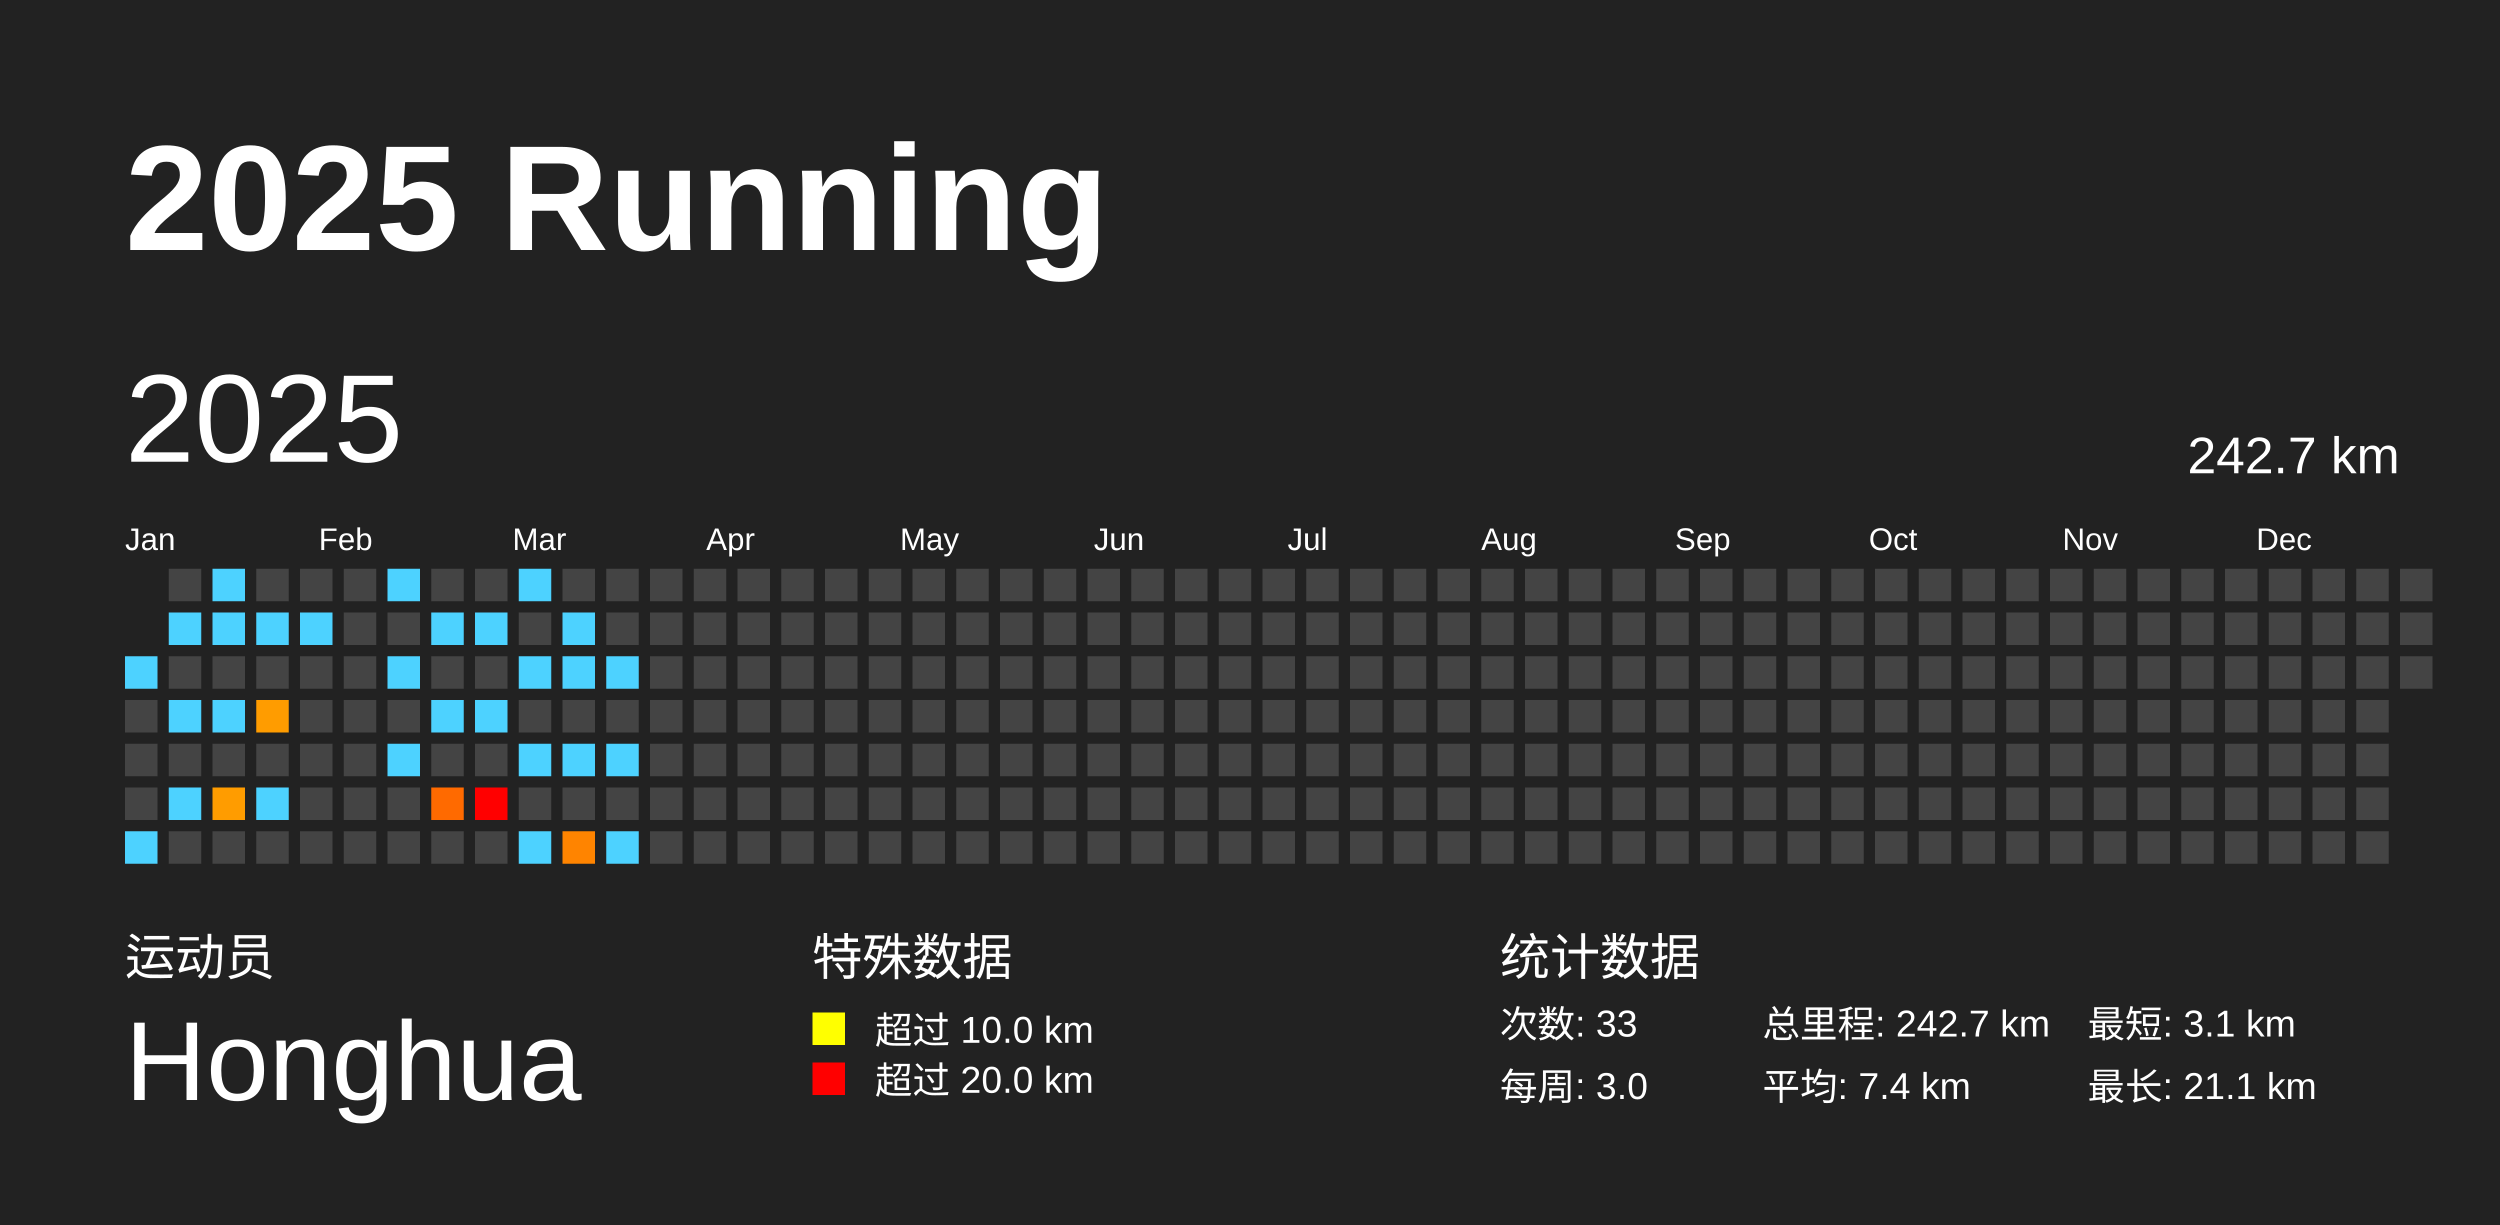
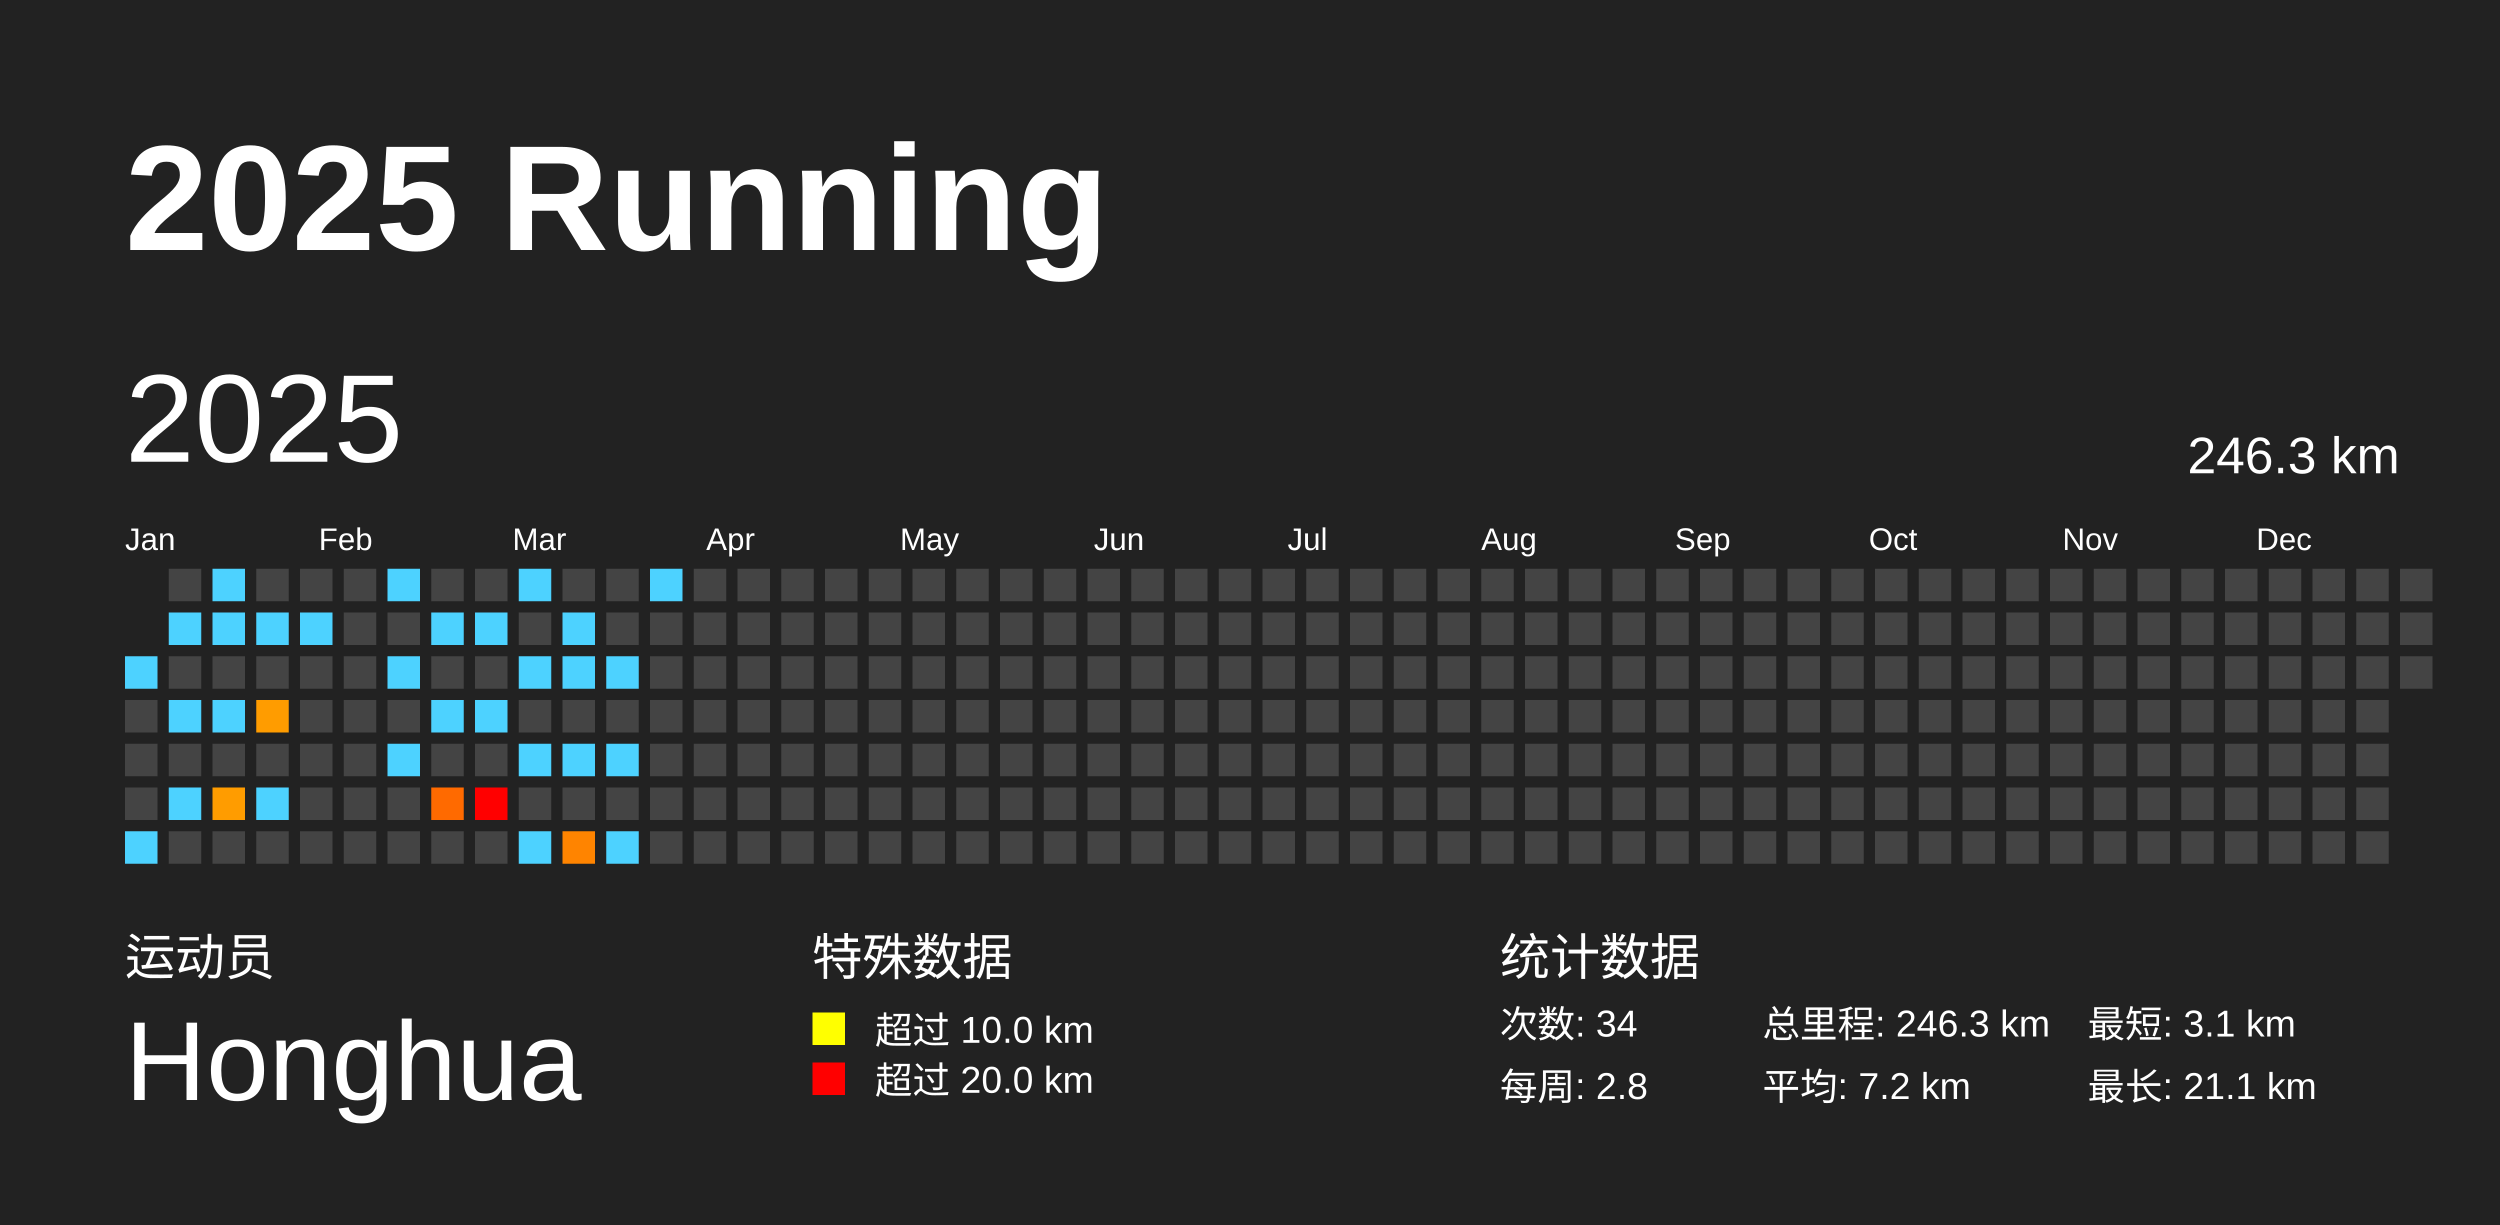
<svg xmlns="http://www.w3.org/2000/svg" baseProfile="full" height="98mm" version="1.1" viewBox="0,0,200,98" width="200mm">
  <defs />
  <rect fill="#222222" height="98" width="200" x="0" y="0" />
  <text fill="#FFFFFF" style="font-size:12px; font-family:Arial; font-weight:bold;" x="10" y="20">2025 Running</text>
  <text fill="#FFFFFF" style="font-size:4px; font-family:Arial" x="10" y="78">运动员</text>
  <text fill="#FFFFFF" style="font-size:9px; font-family:Arial" x="10" y="88">Honghua</text>
  <text fill="#FFFFFF" style="font-size:4px; font-family:Arial" x="65" y="78">特殊数据</text>
  <rect fill="yellow" height="2.6" width="2.6" x="65" y="81" />
  <text fill="#FFFFFF" style="font-size:3px; font-family:Arial" x="70" y="83.5">超过 10.0 km</text>
  <rect fill="red" height="2.6" width="2.6" x="65" y="85" />
  <text fill="#FFFFFF" style="font-size:3px; font-family:Arial" x="70" y="87.5">超过 20.0 km</text>
  <text fill="#FFFFFF" style="font-size:4px; font-family:Arial" x="120" y="78">统计数据</text>
-   <text fill="#FFFFFF" style="font-size:3px; font-family:Arial" x="120" y="83">次数: 33</text>
-   <text fill="#FFFFFF" style="font-size:3px; font-family:Arial" x="120" y="88">每周: 3.0</text>
-   <text fill="#FFFFFF" style="font-size:3px; font-family:Arial" x="141" y="83">总里程: 242.7 km</text>
-   <text fill="#FFFFFF" style="font-size:3px; font-family:Arial" x="141" y="88">平均: 7.4 km</text>
+   <text fill="#FFFFFF" style="font-size:3px; font-family:Arial" x="120" y="83">次数: 34</text>
+   <text fill="#FFFFFF" style="font-size:3px; font-family:Arial" x="120" y="88">每周: 2.8</text>
+   <text fill="#FFFFFF" style="font-size:3px; font-family:Arial" x="141" y="83">总里程: 246.3 km</text>
+   <text fill="#FFFFFF" style="font-size:3px; font-family:Arial" x="141" y="88">平均: 7.2 km</text>
  <text fill="#FFFFFF" style="font-size:3px; font-family:Arial" x="167" y="83">最短: 3.1 km</text>
  <text fill="#FFFFFF" style="font-size:3px; font-family:Arial" x="167" y="88">最长: 21.1 km</text>
  <text dominant-baseline="hanging" fill="#FFFFFF" style="font-size:10.0px; font-family:Arial;" x="10" y="30">2025</text>
-   <text dominant-baseline="hanging" fill="#FFFFFF" style="font-size:4.125px; font-family:Arial;" x="175" y="35">242.7 km</text>
+   <text dominant-baseline="hanging" fill="#FFFFFF" style="font-size:4.125px; font-family:Arial;" x="175" y="35">246.3 km</text>
  <text fill="#FFFFFF" style="font-size:2.5px; font-family:Arial" x="10.0" y="44">Jan</text>
  <text fill="#FFFFFF" style="font-size:2.5px; font-family:Arial" x="25.5" y="44">Feb</text>
  <text fill="#FFFFFF" style="font-size:2.5px; font-family:Arial" x="41.0" y="44">Mar</text>
  <text fill="#FFFFFF" style="font-size:2.5px; font-family:Arial" x="56.5" y="44">Apr</text>
  <text fill="#FFFFFF" style="font-size:2.5px; font-family:Arial" x="72.0" y="44">May</text>
  <text fill="#FFFFFF" style="font-size:2.5px; font-family:Arial" x="87.5" y="44">Jun</text>
  <text fill="#FFFFFF" style="font-size:2.5px; font-family:Arial" x="103.0" y="44">Jul</text>
  <text fill="#FFFFFF" style="font-size:2.5px; font-family:Arial" x="118.5" y="44">Aug</text>
  <text fill="#FFFFFF" style="font-size:2.5px; font-family:Arial" x="134.0" y="44">Sep</text>
  <text fill="#FFFFFF" style="font-size:2.5px; font-family:Arial" x="149.5" y="44">Oct</text>
  <text fill="#FFFFFF" style="font-size:2.5px; font-family:Arial" x="165.0" y="44">Nov</text>
  <text fill="#FFFFFF" style="font-size:2.5px; font-family:Arial" x="180.5" y="44">Dec</text>
  <rect fill="#4dd2ff" height="2.6" width="2.6" x="10.0" y="52.5" />
  <rect fill="#444444" height="2.6" width="2.6" x="10.0" y="56.0" />
  <rect fill="#444444" height="2.6" width="2.6" x="10.0" y="59.5" />
  <rect fill="#444444" height="2.6" width="2.6" x="10.0" y="63.0" />
  <rect fill="#4dd2ff" height="2.6" width="2.6" x="10.0" y="66.5" />
  <rect fill="#444444" height="2.6" width="2.6" x="13.5" y="45.5" />
  <rect fill="#4dd2ff" height="2.6" width="2.6" x="13.5" y="49.0" />
  <rect fill="#444444" height="2.6" width="2.6" x="13.5" y="52.5" />
  <rect fill="#4dd2ff" height="2.6" width="2.6" x="13.5" y="56.0" />
  <rect fill="#444444" height="2.6" width="2.6" x="13.5" y="59.5" />
  <rect fill="#4dd2ff" height="2.6" width="2.6" x="13.5" y="63.0" />
  <rect fill="#444444" height="2.6" width="2.6" x="13.5" y="66.5" />
  <rect fill="#4dd2ff" height="2.6" width="2.6" x="17.0" y="45.5" />
  <rect fill="#4dd2ff" height="2.6" width="2.6" x="17.0" y="49.0" />
  <rect fill="#444444" height="2.6" width="2.6" x="17.0" y="52.5" />
  <rect fill="#4dd2ff" height="2.6" width="2.6" x="17.0" y="56.0" />
  <rect fill="#444444" height="2.6" width="2.6" x="17.0" y="59.5" />
  <rect fill="#ff9c00" height="2.6" width="2.6" x="17.0" y="63.0" />
  <rect fill="#444444" height="2.6" width="2.6" x="17.0" y="66.5" />
  <rect fill="#444444" height="2.6" width="2.6" x="20.5" y="45.5" />
  <rect fill="#4dd2ff" height="2.6" width="2.6" x="20.5" y="49.0" />
  <rect fill="#444444" height="2.6" width="2.6" x="20.5" y="52.5" />
  <rect fill="#ff9c00" height="2.6" width="2.6" x="20.5" y="56.0" />
  <rect fill="#444444" height="2.6" width="2.6" x="20.5" y="59.5" />
  <rect fill="#4dd2ff" height="2.6" width="2.6" x="20.5" y="63.0" />
  <rect fill="#444444" height="2.6" width="2.6" x="20.5" y="66.5" />
  <rect fill="#444444" height="2.6" width="2.6" x="24.0" y="45.5" />
  <rect fill="#4dd2ff" height="2.6" width="2.6" x="24.0" y="49.0" />
  <rect fill="#444444" height="2.6" width="2.6" x="24.0" y="52.5" />
  <rect fill="#444444" height="2.6" width="2.6" x="24.0" y="56.0" />
  <rect fill="#444444" height="2.6" width="2.6" x="24.0" y="59.5" />
  <rect fill="#444444" height="2.6" width="2.6" x="24.0" y="63.0" />
  <rect fill="#444444" height="2.6" width="2.6" x="24.0" y="66.5" />
  <rect fill="#444444" height="2.6" width="2.6" x="27.5" y="45.5" />
  <rect fill="#444444" height="2.6" width="2.6" x="27.5" y="49.0" />
  <rect fill="#444444" height="2.6" width="2.6" x="27.5" y="52.5" />
  <rect fill="#444444" height="2.6" width="2.6" x="27.5" y="56.0" />
  <rect fill="#444444" height="2.6" width="2.6" x="27.5" y="59.5" />
  <rect fill="#444444" height="2.6" width="2.6" x="27.5" y="63.0" />
  <rect fill="#444444" height="2.6" width="2.6" x="27.5" y="66.5" />
  <rect fill="#4dd2ff" height="2.6" width="2.6" x="31.0" y="45.5" />
  <rect fill="#444444" height="2.6" width="2.6" x="31.0" y="49.0" />
  <rect fill="#4dd2ff" height="2.6" width="2.6" x="31.0" y="52.5" />
  <rect fill="#444444" height="2.6" width="2.6" x="31.0" y="56.0" />
  <rect fill="#4dd2ff" height="2.6" width="2.6" x="31.0" y="59.5" />
  <rect fill="#444444" height="2.6" width="2.6" x="31.0" y="63.0" />
  <rect fill="#444444" height="2.6" width="2.6" x="31.0" y="66.5" />
  <rect fill="#444444" height="2.6" width="2.6" x="34.5" y="45.5" />
  <rect fill="#4dd2ff" height="2.6" width="2.6" x="34.5" y="49.0" />
  <rect fill="#444444" height="2.6" width="2.6" x="34.5" y="52.5" />
  <rect fill="#4dd2ff" height="2.6" width="2.6" x="34.5" y="56.0" />
  <rect fill="#444444" height="2.6" width="2.6" x="34.5" y="59.5" />
  <rect fill="#ff6a00" height="2.6" width="2.6" x="34.5" y="63.0" />
  <rect fill="#444444" height="2.6" width="2.6" x="34.5" y="66.5" />
  <rect fill="#444444" height="2.6" width="2.6" x="38.0" y="45.5" />
  <rect fill="#4dd2ff" height="2.6" width="2.6" x="38.0" y="49.0" />
  <rect fill="#444444" height="2.6" width="2.6" x="38.0" y="52.5" />
  <rect fill="#4dd2ff" height="2.6" width="2.6" x="38.0" y="56.0" />
  <rect fill="#444444" height="2.6" width="2.6" x="38.0" y="59.5" />
  <rect fill="red" height="2.6" width="2.6" x="38.0" y="63.0" />
  <rect fill="#444444" height="2.6" width="2.6" x="38.0" y="66.5" />
  <rect fill="#4dd2ff" height="2.6" width="2.6" x="41.5" y="45.5" />
  <rect fill="#444444" height="2.6" width="2.6" x="41.5" y="49.0" />
  <rect fill="#4dd2ff" height="2.6" width="2.6" x="41.5" y="52.5" />
  <rect fill="#444444" height="2.6" width="2.6" x="41.5" y="56.0" />
  <rect fill="#4dd2ff" height="2.6" width="2.6" x="41.5" y="59.5" />
  <rect fill="#444444" height="2.6" width="2.6" x="41.5" y="63.0" />
  <rect fill="#4dd2ff" height="2.6" width="2.6" x="41.5" y="66.5" />
  <rect fill="#444444" height="2.6" width="2.6" x="45.0" y="45.5" />
  <rect fill="#4dd2ff" height="2.6" width="2.6" x="45.0" y="49.0" />
  <rect fill="#4dd2ff" height="2.6" width="2.6" x="45.0" y="52.5" />
  <rect fill="#444444" height="2.6" width="2.6" x="45.0" y="56.0" />
  <rect fill="#4dd2ff" height="2.6" width="2.6" x="45.0" y="59.5" />
  <rect fill="#444444" height="2.6" width="2.6" x="45.0" y="63.0" />
  <rect fill="#ff8400" height="2.6" width="2.6" x="45.0" y="66.5" />
  <rect fill="#444444" height="2.6" width="2.6" x="48.5" y="45.5" />
  <rect fill="#444444" height="2.6" width="2.6" x="48.5" y="49.0" />
  <rect fill="#4dd2ff" height="2.6" width="2.6" x="48.5" y="52.5" />
  <rect fill="#444444" height="2.6" width="2.6" x="48.5" y="56.0" />
  <rect fill="#4dd2ff" height="2.6" width="2.6" x="48.5" y="59.5" />
  <rect fill="#444444" height="2.6" width="2.6" x="48.5" y="63.0" />
  <rect fill="#4dd2ff" height="2.6" width="2.6" x="48.5" y="66.5" />
-   <rect fill="#444444" height="2.6" width="2.6" x="52.0" y="45.5" />
+   <rect fill="#4dd2ff" height="2.6" width="2.6" x="52.0" y="45.5" />
  <rect fill="#444444" height="2.6" width="2.6" x="52.0" y="49.0" />
  <rect fill="#444444" height="2.6" width="2.6" x="52.0" y="52.5" />
  <rect fill="#444444" height="2.6" width="2.6" x="52.0" y="56.0" />
  <rect fill="#444444" height="2.6" width="2.6" x="52.0" y="59.5" />
  <rect fill="#444444" height="2.6" width="2.6" x="52.0" y="63.0" />
  <rect fill="#444444" height="2.6" width="2.6" x="52.0" y="66.5" />
  <rect fill="#444444" height="2.6" width="2.6" x="55.5" y="45.5" />
  <rect fill="#444444" height="2.6" width="2.6" x="55.5" y="49.0" />
  <rect fill="#444444" height="2.6" width="2.6" x="55.5" y="52.5" />
  <rect fill="#444444" height="2.6" width="2.6" x="55.5" y="56.0" />
  <rect fill="#444444" height="2.6" width="2.6" x="55.5" y="59.5" />
  <rect fill="#444444" height="2.6" width="2.6" x="55.5" y="63.0" />
  <rect fill="#444444" height="2.6" width="2.6" x="55.5" y="66.5" />
  <rect fill="#444444" height="2.6" width="2.6" x="59.0" y="45.5" />
  <rect fill="#444444" height="2.6" width="2.6" x="59.0" y="49.0" />
  <rect fill="#444444" height="2.6" width="2.6" x="59.0" y="52.5" />
  <rect fill="#444444" height="2.6" width="2.6" x="59.0" y="56.0" />
  <rect fill="#444444" height="2.6" width="2.6" x="59.0" y="59.5" />
  <rect fill="#444444" height="2.6" width="2.6" x="59.0" y="63.0" />
  <rect fill="#444444" height="2.6" width="2.6" x="59.0" y="66.5" />
  <rect fill="#444444" height="2.6" width="2.6" x="62.5" y="45.5" />
  <rect fill="#444444" height="2.6" width="2.6" x="62.5" y="49.0" />
  <rect fill="#444444" height="2.6" width="2.6" x="62.5" y="52.5" />
  <rect fill="#444444" height="2.6" width="2.6" x="62.5" y="56.0" />
  <rect fill="#444444" height="2.6" width="2.6" x="62.5" y="59.5" />
  <rect fill="#444444" height="2.6" width="2.6" x="62.5" y="63.0" />
  <rect fill="#444444" height="2.6" width="2.6" x="62.5" y="66.5" />
  <rect fill="#444444" height="2.6" width="2.6" x="66.0" y="45.5" />
  <rect fill="#444444" height="2.6" width="2.6" x="66.0" y="49.0" />
  <rect fill="#444444" height="2.6" width="2.6" x="66.0" y="52.5" />
  <rect fill="#444444" height="2.6" width="2.6" x="66.0" y="56.0" />
  <rect fill="#444444" height="2.6" width="2.6" x="66.0" y="59.5" />
  <rect fill="#444444" height="2.6" width="2.6" x="66.0" y="63.0" />
  <rect fill="#444444" height="2.6" width="2.6" x="66.0" y="66.5" />
  <rect fill="#444444" height="2.6" width="2.6" x="69.5" y="45.5" />
  <rect fill="#444444" height="2.6" width="2.6" x="69.5" y="49.0" />
  <rect fill="#444444" height="2.6" width="2.6" x="69.5" y="52.5" />
  <rect fill="#444444" height="2.6" width="2.6" x="69.5" y="56.0" />
  <rect fill="#444444" height="2.6" width="2.6" x="69.5" y="59.5" />
  <rect fill="#444444" height="2.6" width="2.6" x="69.5" y="63.0" />
  <rect fill="#444444" height="2.6" width="2.6" x="69.5" y="66.5" />
  <rect fill="#444444" height="2.6" width="2.6" x="73.0" y="45.5" />
  <rect fill="#444444" height="2.6" width="2.6" x="73.0" y="49.0" />
  <rect fill="#444444" height="2.6" width="2.6" x="73.0" y="52.5" />
  <rect fill="#444444" height="2.6" width="2.6" x="73.0" y="56.0" />
  <rect fill="#444444" height="2.6" width="2.6" x="73.0" y="59.5" />
  <rect fill="#444444" height="2.6" width="2.6" x="73.0" y="63.0" />
  <rect fill="#444444" height="2.6" width="2.6" x="73.0" y="66.5" />
  <rect fill="#444444" height="2.6" width="2.6" x="76.5" y="45.5" />
  <rect fill="#444444" height="2.6" width="2.6" x="76.5" y="49.0" />
  <rect fill="#444444" height="2.6" width="2.6" x="76.5" y="52.5" />
  <rect fill="#444444" height="2.6" width="2.6" x="76.5" y="56.0" />
  <rect fill="#444444" height="2.6" width="2.6" x="76.5" y="59.5" />
  <rect fill="#444444" height="2.6" width="2.6" x="76.5" y="63.0" />
  <rect fill="#444444" height="2.6" width="2.6" x="76.5" y="66.5" />
  <rect fill="#444444" height="2.6" width="2.6" x="80.0" y="45.5" />
  <rect fill="#444444" height="2.6" width="2.6" x="80.0" y="49.0" />
  <rect fill="#444444" height="2.6" width="2.6" x="80.0" y="52.5" />
  <rect fill="#444444" height="2.6" width="2.6" x="80.0" y="56.0" />
  <rect fill="#444444" height="2.6" width="2.6" x="80.0" y="59.5" />
  <rect fill="#444444" height="2.6" width="2.6" x="80.0" y="63.0" />
  <rect fill="#444444" height="2.6" width="2.6" x="80.0" y="66.5" />
  <rect fill="#444444" height="2.6" width="2.6" x="83.5" y="45.5" />
  <rect fill="#444444" height="2.6" width="2.6" x="83.5" y="49.0" />
  <rect fill="#444444" height="2.6" width="2.6" x="83.5" y="52.5" />
  <rect fill="#444444" height="2.6" width="2.6" x="83.5" y="56.0" />
  <rect fill="#444444" height="2.6" width="2.6" x="83.5" y="59.5" />
  <rect fill="#444444" height="2.6" width="2.6" x="83.5" y="63.0" />
  <rect fill="#444444" height="2.6" width="2.6" x="83.5" y="66.5" />
  <rect fill="#444444" height="2.6" width="2.6" x="87.0" y="45.5" />
  <rect fill="#444444" height="2.6" width="2.6" x="87.0" y="49.0" />
  <rect fill="#444444" height="2.6" width="2.6" x="87.0" y="52.5" />
  <rect fill="#444444" height="2.6" width="2.6" x="87.0" y="56.0" />
  <rect fill="#444444" height="2.6" width="2.6" x="87.0" y="59.5" />
  <rect fill="#444444" height="2.6" width="2.6" x="87.0" y="63.0" />
  <rect fill="#444444" height="2.6" width="2.6" x="87.0" y="66.5" />
  <rect fill="#444444" height="2.6" width="2.6" x="90.5" y="45.5" />
  <rect fill="#444444" height="2.6" width="2.6" x="90.5" y="49.0" />
  <rect fill="#444444" height="2.6" width="2.6" x="90.5" y="52.5" />
  <rect fill="#444444" height="2.6" width="2.6" x="90.5" y="56.0" />
  <rect fill="#444444" height="2.6" width="2.6" x="90.5" y="59.5" />
  <rect fill="#444444" height="2.6" width="2.6" x="90.5" y="63.0" />
  <rect fill="#444444" height="2.6" width="2.6" x="90.5" y="66.5" />
  <rect fill="#444444" height="2.6" width="2.6" x="94.0" y="45.5" />
  <rect fill="#444444" height="2.6" width="2.6" x="94.0" y="49.0" />
  <rect fill="#444444" height="2.6" width="2.6" x="94.0" y="52.5" />
  <rect fill="#444444" height="2.6" width="2.6" x="94.0" y="56.0" />
  <rect fill="#444444" height="2.6" width="2.6" x="94.0" y="59.5" />
  <rect fill="#444444" height="2.6" width="2.6" x="94.0" y="63.0" />
  <rect fill="#444444" height="2.6" width="2.6" x="94.0" y="66.5" />
  <rect fill="#444444" height="2.6" width="2.6" x="97.5" y="45.5" />
  <rect fill="#444444" height="2.6" width="2.6" x="97.5" y="49.0" />
  <rect fill="#444444" height="2.6" width="2.6" x="97.5" y="52.5" />
  <rect fill="#444444" height="2.6" width="2.6" x="97.5" y="56.0" />
  <rect fill="#444444" height="2.6" width="2.6" x="97.5" y="59.5" />
  <rect fill="#444444" height="2.6" width="2.6" x="97.5" y="63.0" />
  <rect fill="#444444" height="2.6" width="2.6" x="97.5" y="66.5" />
  <rect fill="#444444" height="2.6" width="2.6" x="101.0" y="45.5" />
  <rect fill="#444444" height="2.6" width="2.6" x="101.0" y="49.0" />
  <rect fill="#444444" height="2.6" width="2.6" x="101.0" y="52.5" />
  <rect fill="#444444" height="2.6" width="2.6" x="101.0" y="56.0" />
  <rect fill="#444444" height="2.6" width="2.6" x="101.0" y="59.5" />
  <rect fill="#444444" height="2.6" width="2.6" x="101.0" y="63.0" />
  <rect fill="#444444" height="2.6" width="2.6" x="101.0" y="66.5" />
  <rect fill="#444444" height="2.6" width="2.6" x="104.5" y="45.5" />
  <rect fill="#444444" height="2.6" width="2.6" x="104.5" y="49.0" />
  <rect fill="#444444" height="2.6" width="2.6" x="104.5" y="52.5" />
  <rect fill="#444444" height="2.6" width="2.6" x="104.5" y="56.0" />
  <rect fill="#444444" height="2.6" width="2.6" x="104.5" y="59.5" />
  <rect fill="#444444" height="2.6" width="2.6" x="104.5" y="63.0" />
  <rect fill="#444444" height="2.6" width="2.6" x="104.5" y="66.5" />
  <rect fill="#444444" height="2.6" width="2.6" x="108.0" y="45.5" />
  <rect fill="#444444" height="2.6" width="2.6" x="108.0" y="49.0" />
  <rect fill="#444444" height="2.6" width="2.6" x="108.0" y="52.5" />
  <rect fill="#444444" height="2.6" width="2.6" x="108.0" y="56.0" />
  <rect fill="#444444" height="2.6" width="2.6" x="108.0" y="59.5" />
  <rect fill="#444444" height="2.6" width="2.6" x="108.0" y="63.0" />
  <rect fill="#444444" height="2.6" width="2.6" x="108.0" y="66.5" />
  <rect fill="#444444" height="2.6" width="2.6" x="111.5" y="45.5" />
  <rect fill="#444444" height="2.6" width="2.6" x="111.5" y="49.0" />
  <rect fill="#444444" height="2.6" width="2.6" x="111.5" y="52.5" />
  <rect fill="#444444" height="2.6" width="2.6" x="111.5" y="56.0" />
  <rect fill="#444444" height="2.6" width="2.6" x="111.5" y="59.5" />
  <rect fill="#444444" height="2.6" width="2.6" x="111.5" y="63.0" />
  <rect fill="#444444" height="2.6" width="2.6" x="111.5" y="66.5" />
  <rect fill="#444444" height="2.6" width="2.6" x="115.0" y="45.5" />
  <rect fill="#444444" height="2.6" width="2.6" x="115.0" y="49.0" />
  <rect fill="#444444" height="2.6" width="2.6" x="115.0" y="52.5" />
  <rect fill="#444444" height="2.6" width="2.6" x="115.0" y="56.0" />
  <rect fill="#444444" height="2.6" width="2.6" x="115.0" y="59.5" />
  <rect fill="#444444" height="2.6" width="2.6" x="115.0" y="63.0" />
  <rect fill="#444444" height="2.6" width="2.6" x="115.0" y="66.5" />
  <rect fill="#444444" height="2.6" width="2.6" x="118.5" y="45.5" />
  <rect fill="#444444" height="2.6" width="2.6" x="118.5" y="49.0" />
  <rect fill="#444444" height="2.6" width="2.6" x="118.5" y="52.5" />
  <rect fill="#444444" height="2.6" width="2.6" x="118.5" y="56.0" />
  <rect fill="#444444" height="2.6" width="2.6" x="118.5" y="59.5" />
  <rect fill="#444444" height="2.6" width="2.6" x="118.5" y="63.0" />
  <rect fill="#444444" height="2.6" width="2.6" x="118.5" y="66.5" />
  <rect fill="#444444" height="2.6" width="2.6" x="122.0" y="45.5" />
  <rect fill="#444444" height="2.6" width="2.6" x="122.0" y="49.0" />
  <rect fill="#444444" height="2.6" width="2.6" x="122.0" y="52.5" />
  <rect fill="#444444" height="2.6" width="2.6" x="122.0" y="56.0" />
  <rect fill="#444444" height="2.6" width="2.6" x="122.0" y="59.5" />
  <rect fill="#444444" height="2.6" width="2.6" x="122.0" y="63.0" />
  <rect fill="#444444" height="2.6" width="2.6" x="122.0" y="66.5" />
  <rect fill="#444444" height="2.6" width="2.6" x="125.5" y="45.5" />
  <rect fill="#444444" height="2.6" width="2.6" x="125.5" y="49.0" />
  <rect fill="#444444" height="2.6" width="2.6" x="125.5" y="52.5" />
  <rect fill="#444444" height="2.6" width="2.6" x="125.5" y="56.0" />
  <rect fill="#444444" height="2.6" width="2.6" x="125.5" y="59.5" />
  <rect fill="#444444" height="2.6" width="2.6" x="125.5" y="63.0" />
  <rect fill="#444444" height="2.6" width="2.6" x="125.5" y="66.5" />
  <rect fill="#444444" height="2.6" width="2.6" x="129.0" y="45.5" />
  <rect fill="#444444" height="2.6" width="2.6" x="129.0" y="49.0" />
  <rect fill="#444444" height="2.6" width="2.6" x="129.0" y="52.5" />
  <rect fill="#444444" height="2.6" width="2.6" x="129.0" y="56.0" />
  <rect fill="#444444" height="2.6" width="2.6" x="129.0" y="59.5" />
  <rect fill="#444444" height="2.6" width="2.6" x="129.0" y="63.0" />
  <rect fill="#444444" height="2.6" width="2.6" x="129.0" y="66.5" />
  <rect fill="#444444" height="2.6" width="2.6" x="132.5" y="45.5" />
  <rect fill="#444444" height="2.6" width="2.6" x="132.5" y="49.0" />
  <rect fill="#444444" height="2.6" width="2.6" x="132.5" y="52.5" />
  <rect fill="#444444" height="2.6" width="2.6" x="132.5" y="56.0" />
  <rect fill="#444444" height="2.6" width="2.6" x="132.5" y="59.5" />
  <rect fill="#444444" height="2.6" width="2.6" x="132.5" y="63.0" />
  <rect fill="#444444" height="2.6" width="2.6" x="132.5" y="66.5" />
  <rect fill="#444444" height="2.6" width="2.6" x="136.0" y="45.5" />
  <rect fill="#444444" height="2.6" width="2.6" x="136.0" y="49.0" />
  <rect fill="#444444" height="2.6" width="2.6" x="136.0" y="52.5" />
  <rect fill="#444444" height="2.6" width="2.6" x="136.0" y="56.0" />
  <rect fill="#444444" height="2.6" width="2.6" x="136.0" y="59.5" />
  <rect fill="#444444" height="2.6" width="2.6" x="136.0" y="63.0" />
  <rect fill="#444444" height="2.6" width="2.6" x="136.0" y="66.5" />
  <rect fill="#444444" height="2.6" width="2.6" x="139.5" y="45.5" />
  <rect fill="#444444" height="2.6" width="2.6" x="139.5" y="49.0" />
  <rect fill="#444444" height="2.6" width="2.6" x="139.5" y="52.5" />
  <rect fill="#444444" height="2.6" width="2.6" x="139.5" y="56.0" />
  <rect fill="#444444" height="2.6" width="2.6" x="139.5" y="59.5" />
  <rect fill="#444444" height="2.6" width="2.6" x="139.5" y="63.0" />
  <rect fill="#444444" height="2.6" width="2.6" x="139.5" y="66.5" />
  <rect fill="#444444" height="2.6" width="2.6" x="143.0" y="45.5" />
  <rect fill="#444444" height="2.6" width="2.6" x="143.0" y="49.0" />
  <rect fill="#444444" height="2.6" width="2.6" x="143.0" y="52.5" />
  <rect fill="#444444" height="2.6" width="2.6" x="143.0" y="56.0" />
  <rect fill="#444444" height="2.6" width="2.6" x="143.0" y="59.5" />
  <rect fill="#444444" height="2.6" width="2.6" x="143.0" y="63.0" />
  <rect fill="#444444" height="2.6" width="2.6" x="143.0" y="66.5" />
  <rect fill="#444444" height="2.6" width="2.6" x="146.5" y="45.5" />
  <rect fill="#444444" height="2.6" width="2.6" x="146.5" y="49.0" />
  <rect fill="#444444" height="2.6" width="2.6" x="146.5" y="52.5" />
  <rect fill="#444444" height="2.6" width="2.6" x="146.5" y="56.0" />
  <rect fill="#444444" height="2.6" width="2.6" x="146.5" y="59.5" />
  <rect fill="#444444" height="2.6" width="2.6" x="146.5" y="63.0" />
  <rect fill="#444444" height="2.6" width="2.6" x="146.5" y="66.5" />
  <rect fill="#444444" height="2.6" width="2.6" x="150.0" y="45.5" />
  <rect fill="#444444" height="2.6" width="2.6" x="150.0" y="49.0" />
  <rect fill="#444444" height="2.6" width="2.6" x="150.0" y="52.5" />
  <rect fill="#444444" height="2.6" width="2.6" x="150.0" y="56.0" />
  <rect fill="#444444" height="2.6" width="2.6" x="150.0" y="59.5" />
  <rect fill="#444444" height="2.6" width="2.6" x="150.0" y="63.0" />
  <rect fill="#444444" height="2.6" width="2.6" x="150.0" y="66.5" />
  <rect fill="#444444" height="2.6" width="2.6" x="153.5" y="45.5" />
  <rect fill="#444444" height="2.6" width="2.6" x="153.5" y="49.0" />
  <rect fill="#444444" height="2.6" width="2.6" x="153.5" y="52.5" />
  <rect fill="#444444" height="2.6" width="2.6" x="153.5" y="56.0" />
  <rect fill="#444444" height="2.6" width="2.6" x="153.5" y="59.5" />
  <rect fill="#444444" height="2.6" width="2.6" x="153.5" y="63.0" />
  <rect fill="#444444" height="2.6" width="2.6" x="153.5" y="66.5" />
  <rect fill="#444444" height="2.6" width="2.6" x="157.0" y="45.5" />
  <rect fill="#444444" height="2.6" width="2.6" x="157.0" y="49.0" />
  <rect fill="#444444" height="2.6" width="2.6" x="157.0" y="52.5" />
  <rect fill="#444444" height="2.6" width="2.6" x="157.0" y="56.0" />
  <rect fill="#444444" height="2.6" width="2.6" x="157.0" y="59.5" />
  <rect fill="#444444" height="2.6" width="2.6" x="157.0" y="63.0" />
  <rect fill="#444444" height="2.6" width="2.6" x="157.0" y="66.5" />
  <rect fill="#444444" height="2.6" width="2.6" x="160.5" y="45.5" />
  <rect fill="#444444" height="2.6" width="2.6" x="160.5" y="49.0" />
  <rect fill="#444444" height="2.6" width="2.6" x="160.5" y="52.5" />
  <rect fill="#444444" height="2.6" width="2.6" x="160.5" y="56.0" />
  <rect fill="#444444" height="2.6" width="2.6" x="160.5" y="59.5" />
  <rect fill="#444444" height="2.6" width="2.6" x="160.5" y="63.0" />
  <rect fill="#444444" height="2.6" width="2.6" x="160.5" y="66.5" />
  <rect fill="#444444" height="2.6" width="2.6" x="164.0" y="45.5" />
  <rect fill="#444444" height="2.6" width="2.6" x="164.0" y="49.0" />
  <rect fill="#444444" height="2.6" width="2.6" x="164.0" y="52.5" />
  <rect fill="#444444" height="2.6" width="2.6" x="164.0" y="56.0" />
  <rect fill="#444444" height="2.6" width="2.6" x="164.0" y="59.5" />
  <rect fill="#444444" height="2.6" width="2.6" x="164.0" y="63.0" />
  <rect fill="#444444" height="2.6" width="2.6" x="164.0" y="66.5" />
  <rect fill="#444444" height="2.6" width="2.6" x="167.5" y="45.5" />
  <rect fill="#444444" height="2.6" width="2.6" x="167.5" y="49.0" />
  <rect fill="#444444" height="2.6" width="2.6" x="167.5" y="52.5" />
  <rect fill="#444444" height="2.6" width="2.6" x="167.5" y="56.0" />
  <rect fill="#444444" height="2.6" width="2.6" x="167.5" y="59.5" />
  <rect fill="#444444" height="2.6" width="2.6" x="167.5" y="63.0" />
  <rect fill="#444444" height="2.6" width="2.6" x="167.5" y="66.5" />
  <rect fill="#444444" height="2.6" width="2.6" x="171.0" y="45.5" />
  <rect fill="#444444" height="2.6" width="2.6" x="171.0" y="49.0" />
  <rect fill="#444444" height="2.6" width="2.6" x="171.0" y="52.5" />
  <rect fill="#444444" height="2.6" width="2.6" x="171.0" y="56.0" />
  <rect fill="#444444" height="2.6" width="2.6" x="171.0" y="59.5" />
  <rect fill="#444444" height="2.6" width="2.6" x="171.0" y="63.0" />
  <rect fill="#444444" height="2.6" width="2.6" x="171.0" y="66.5" />
  <rect fill="#444444" height="2.6" width="2.6" x="174.5" y="45.5" />
  <rect fill="#444444" height="2.6" width="2.6" x="174.5" y="49.0" />
  <rect fill="#444444" height="2.6" width="2.6" x="174.5" y="52.5" />
  <rect fill="#444444" height="2.6" width="2.6" x="174.5" y="56.0" />
  <rect fill="#444444" height="2.6" width="2.6" x="174.5" y="59.5" />
  <rect fill="#444444" height="2.6" width="2.6" x="174.5" y="63.0" />
  <rect fill="#444444" height="2.6" width="2.6" x="174.5" y="66.5" />
  <rect fill="#444444" height="2.6" width="2.6" x="178.0" y="45.5" />
  <rect fill="#444444" height="2.6" width="2.6" x="178.0" y="49.0" />
  <rect fill="#444444" height="2.6" width="2.6" x="178.0" y="52.5" />
  <rect fill="#444444" height="2.6" width="2.6" x="178.0" y="56.0" />
  <rect fill="#444444" height="2.6" width="2.6" x="178.0" y="59.5" />
  <rect fill="#444444" height="2.6" width="2.6" x="178.0" y="63.0" />
  <rect fill="#444444" height="2.6" width="2.6" x="178.0" y="66.5" />
  <rect fill="#444444" height="2.6" width="2.6" x="181.5" y="45.5" />
  <rect fill="#444444" height="2.6" width="2.6" x="181.5" y="49.0" />
  <rect fill="#444444" height="2.6" width="2.6" x="181.5" y="52.5" />
  <rect fill="#444444" height="2.6" width="2.6" x="181.5" y="56.0" />
  <rect fill="#444444" height="2.6" width="2.6" x="181.5" y="59.5" />
  <rect fill="#444444" height="2.6" width="2.6" x="181.5" y="63.0" />
  <rect fill="#444444" height="2.6" width="2.6" x="181.5" y="66.5" />
  <rect fill="#444444" height="2.6" width="2.6" x="185.0" y="45.5" />
  <rect fill="#444444" height="2.6" width="2.6" x="185.0" y="49.0" />
  <rect fill="#444444" height="2.6" width="2.6" x="185.0" y="52.5" />
  <rect fill="#444444" height="2.6" width="2.6" x="185.0" y="56.0" />
  <rect fill="#444444" height="2.6" width="2.6" x="185.0" y="59.5" />
  <rect fill="#444444" height="2.6" width="2.6" x="185.0" y="63.0" />
  <rect fill="#444444" height="2.6" width="2.6" x="185.0" y="66.5" />
  <rect fill="#444444" height="2.6" width="2.6" x="188.5" y="45.5" />
  <rect fill="#444444" height="2.6" width="2.6" x="188.5" y="49.0" />
  <rect fill="#444444" height="2.6" width="2.6" x="188.5" y="52.5" />
  <rect fill="#444444" height="2.6" width="2.6" x="188.5" y="56.0" />
  <rect fill="#444444" height="2.6" width="2.6" x="188.5" y="59.5" />
  <rect fill="#444444" height="2.6" width="2.6" x="188.5" y="63.0" />
  <rect fill="#444444" height="2.6" width="2.6" x="188.5" y="66.5" />
  <rect fill="#444444" height="2.6" width="2.6" x="192.0" y="45.5" />
  <rect fill="#444444" height="2.6" width="2.6" x="192.0" y="49.0" />
  <rect fill="#444444" height="2.6" width="2.6" x="192.0" y="52.5" />
</svg>
